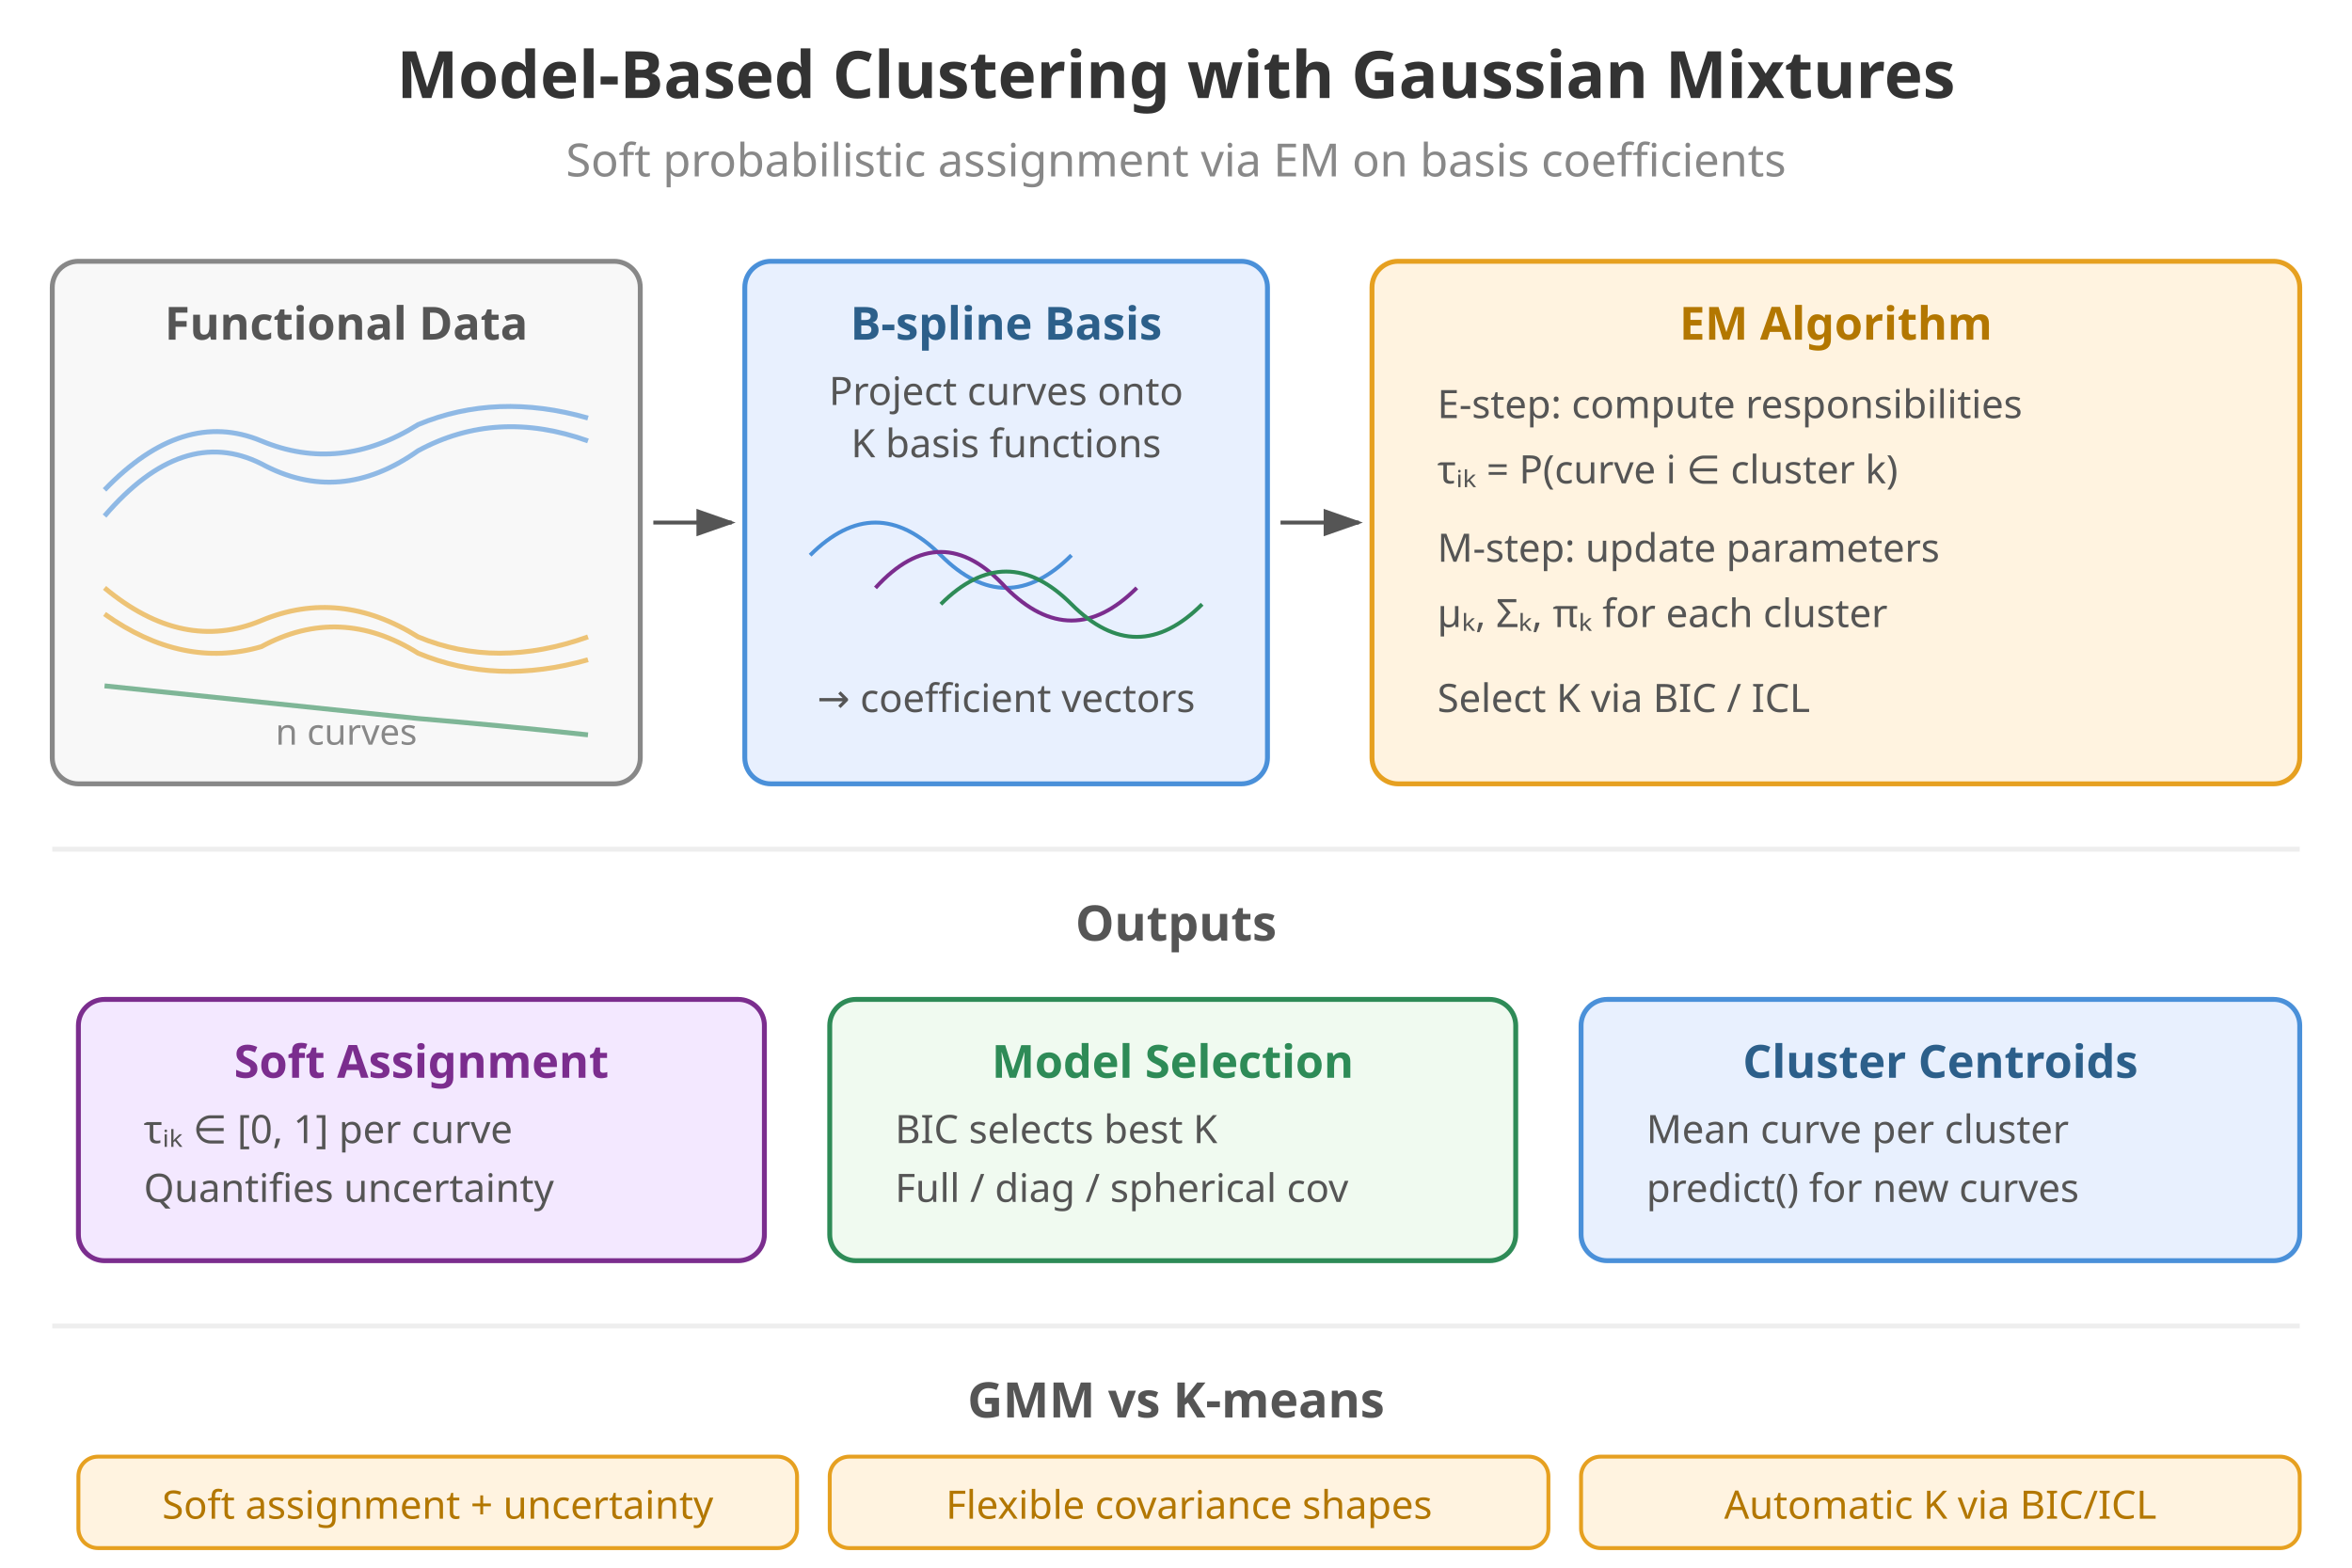
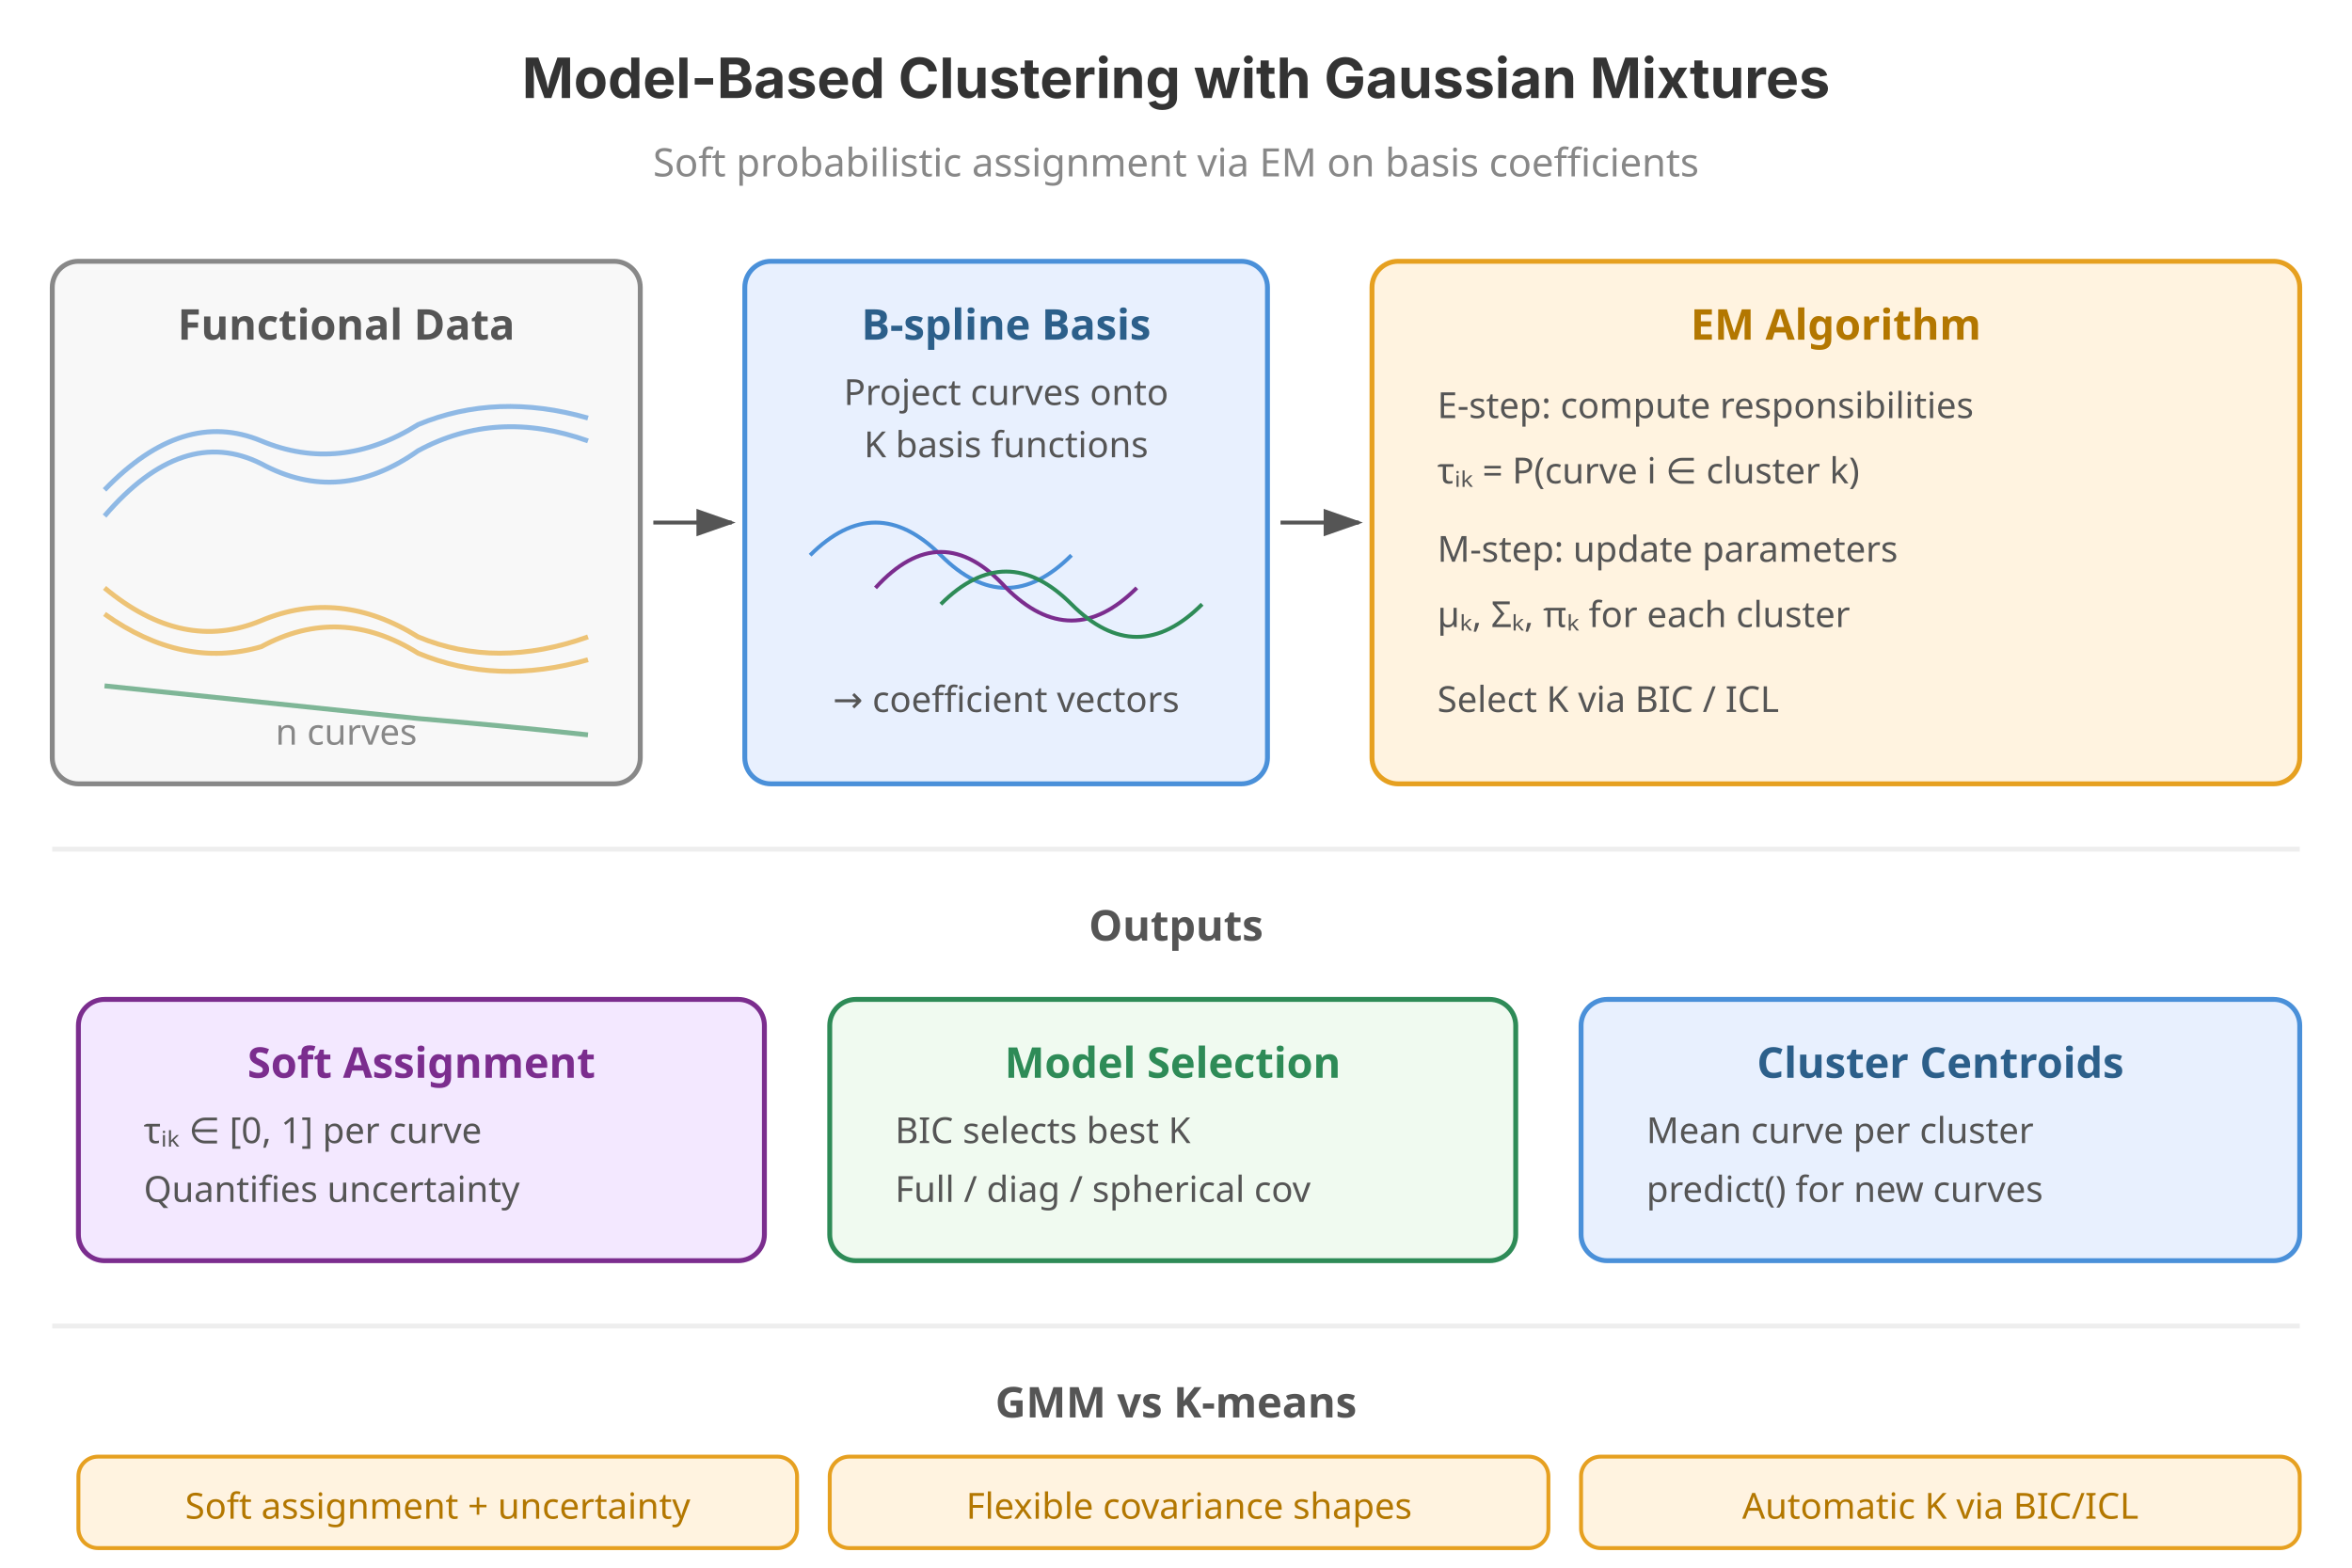
- <svg xmlns="http://www.w3.org/2000/svg" viewBox="0 0 720 480" fill="none" font-family="'Segoe UI', system-ui, sans-serif">
-   <text x="360" y="30" text-anchor="middle" font-size="20" font-weight="bold" fill="#333">Model-Based Clustering with Gaussian Mixtures</text>
-   <text x="360" y="54" text-anchor="middle" font-size="14" fill="#888">Soft probabilistic assignment via EM on basis coefficients</text>
+ <svg xmlns="http://www.w3.org/2000/svg" viewBox="0 0 720 480" fill="none" role="img" aria-label="Model-Based Clustering with Gaussian Mixtures">
+   <style>
+     .ttl{font:700 17px system-ui,-apple-system,sans-serif;fill:#1a1a2e}
+     .sub{font:400 12px system-ui,sans-serif;fill:#6c757d}
+     .lab{font:700 13px system-ui,sans-serif}
+     .sm{font:400 11px system-ui,sans-serif;fill:#495057}
+     .mono{font:600 12px ui-monospace,monospace}
+   </style>
+   <text class="ttl" x="360" y="30" text-anchor="middle" font-size="20" style="fill:#333">Model-Based Clustering with Gaussian Mixtures</text>
+   <text class="sub" x="360" y="54" text-anchor="middle" font-size="14" style="fill:#888">Soft probabilistic assignment via EM on basis coefficients</text>
  <rect x="16" y="80" width="180" height="160" rx="8" fill="#F8F8F8" stroke="#888" stroke-width="1.5" />
-   <text x="106" y="104" text-anchor="middle" font-size="14" font-weight="bold" fill="#555">Functional Data</text>
+   <text class="lab" x="106" y="104" text-anchor="middle" font-size="14" style="fill:#555">Functional Data</text>
  <path d="M32 150 Q56 125 80 135 Q104 145 128 130 Q152 120 180 128" stroke="#4A90D9" stroke-width="1.5" fill="none" opacity="0.6" />
  <path d="M32 158 Q56 130 80 142 Q104 155 128 138 Q152 125 180 135" stroke="#4A90D9" stroke-width="1.5" fill="none" opacity="0.6" />
  <path d="M32 180 Q56 200 80 190 Q104 180 128 195 Q152 205 180 195" stroke="#E6A020" stroke-width="1.5" fill="none" opacity="0.6" />
  <path d="M32 188 Q56 205 80 198 Q104 185 128 200 Q152 210 180 202" stroke="#E6A020" stroke-width="1.5" fill="none" opacity="0.6" />
  <path d="M32 210 Q80 215 128 220 Q152 222 180 225" stroke="#2E8B57" stroke-width="1.5" fill="none" opacity="0.6" />
-   <text x="106" y="228" text-anchor="middle" font-size="11" fill="#888">n curves</text>
+   <text class="sm" x="106" y="228" text-anchor="middle" style="fill:#888">n curves</text>
  <line x1="200" y1="160" x2="224" y2="160" stroke="#555" stroke-width="1.2" marker-end="url(#arrGMM)" />
  <rect x="228" y="80" width="160" height="160" rx="8" fill="#E8F0FE" stroke="#4A90D9" stroke-width="1.5" />
-   <text x="308" y="104" text-anchor="middle" font-size="14" font-weight="bold" fill="#2C5F8A">B-spline Basis</text>
-   <text x="308" y="124" text-anchor="middle" font-size="12" fill="#555">Project curves onto</text>
-   <text x="308" y="140" text-anchor="middle" font-size="12" fill="#555">K basis functions</text>
+   <text class="lab" x="308" y="104" text-anchor="middle" font-size="14" style="fill:#2C5F8A">B-spline Basis</text>
+   <text class="sm" x="308" y="124" text-anchor="middle" font-size="12" style="fill:#555">Project curves onto</text>
+   <text class="sm" x="308" y="140" text-anchor="middle" font-size="12" style="fill:#555">K basis functions</text>
  <path d="M248 170 Q268 150 288 170 Q308 190 328 170" stroke="#4A90D9" stroke-width="1.2" fill="none" />
  <path d="M268 180 Q288 158 308 180 Q328 200 348 180" stroke="#7B2D8E" stroke-width="1.2" fill="none" />
  <path d="M288 185 Q308 165 328 185 Q348 205 368 185" stroke="#2E8B57" stroke-width="1.2" fill="none" />
-   <text x="308" y="218" text-anchor="middle" font-size="12" fill="#555">→ coefficient vectors</text>
+   <text class="sm" x="308" y="218" text-anchor="middle" font-size="12" style="fill:#555">→ coefficient vectors</text>
  <line x1="392" y1="160" x2="416" y2="160" stroke="#555" stroke-width="1.2" marker-end="url(#arrGMM)" />
  <rect x="420" y="80" width="284" height="160" rx="8" fill="#FFF3E0" stroke="#E6A020" stroke-width="1.5" />
-   <text x="562" y="104" text-anchor="middle" font-size="14" font-weight="bold" fill="#B37700">EM Algorithm</text>
-   <text x="440" y="128" font-size="12" fill="#555">E-step: compute responsibilities</text>
-   <text x="440" y="148" font-size="12" fill="#555">  τᵢₖ = P(curve i ∈ cluster k)</text>
-   <text x="440" y="172" font-size="12" fill="#555">M-step: update parameters</text>
-   <text x="440" y="192" font-size="12" fill="#555">  μₖ, Σₖ, πₖ for each cluster</text>
-   <text x="440" y="218" font-size="12" fill="#555">Select K via BIC / ICL</text>
+   <text class="lab" x="562" y="104" text-anchor="middle" font-size="14" style="fill:#B37700">EM Algorithm</text>
+   <text class="sm" x="440" y="128" font-size="12" style="fill:#555">E-step: compute responsibilities</text>
+   <text class="sm" x="440" y="148" font-size="12" style="fill:#555">  τᵢₖ = P(curve i ∈ cluster k)</text>
+   <text class="sm" x="440" y="172" font-size="12" style="fill:#555">M-step: update parameters</text>
+   <text class="sm" x="440" y="192" font-size="12" style="fill:#555">  μₖ, Σₖ, πₖ for each cluster</text>
+   <text class="sm" x="440" y="218" font-size="12" style="fill:#555">Select K via BIC / ICL</text>
  <line x1="16" y1="260" x2="704" y2="260" stroke="#eee" stroke-width="1.5" />
-   <text x="360" y="288" text-anchor="middle" font-size="15" font-weight="bold" fill="#555">Outputs</text>
+   <text class="lab" x="360" y="288" text-anchor="middle" font-size="15" style="fill:#555">Outputs</text>
  <rect x="24" y="306" width="210" height="80" rx="8" fill="#F3E8FF" stroke="#7B2D8E" stroke-width="1.5" />
-   <text x="129" y="330" text-anchor="middle" font-size="14" font-weight="bold" fill="#7B2D8E">Soft Assignment</text>
-   <text x="44" y="350" font-size="12" fill="#555">τᵢₖ ∈ [0, 1] per curve</text>
-   <text x="44" y="368" font-size="12" fill="#555">Quantifies uncertainty</text>
+   <text class="lab" x="129" y="330" text-anchor="middle" font-size="14" style="fill:#7B2D8E">Soft Assignment</text>
+   <text class="sm" x="44" y="350" font-size="12" style="fill:#555">τᵢₖ ∈ [0, 1] per curve</text>
+   <text class="sm" x="44" y="368" font-size="12" style="fill:#555">Quantifies uncertainty</text>
  <rect x="254" y="306" width="210" height="80" rx="8" fill="#F0FAF0" stroke="#2E8B57" stroke-width="1.5" />
-   <text x="359" y="330" text-anchor="middle" font-size="14" font-weight="bold" fill="#2E8B57">Model Selection</text>
-   <text x="274" y="350" font-size="12" fill="#555">BIC selects best K</text>
-   <text x="274" y="368" font-size="12" fill="#555">Full / diag / spherical cov</text>
+   <text class="lab" x="359" y="330" text-anchor="middle" font-size="14" style="fill:#2E8B57">Model Selection</text>
+   <text class="sm" x="274" y="350" font-size="12" style="fill:#555">BIC selects best K</text>
+   <text class="sm" x="274" y="368" font-size="12" style="fill:#555">Full / diag / spherical cov</text>
  <rect x="484" y="306" width="220" height="80" rx="8" fill="#E8F0FE" stroke="#4A90D9" stroke-width="1.5" />
-   <text x="594" y="330" text-anchor="middle" font-size="14" font-weight="bold" fill="#2C5F8A">Cluster Centroids</text>
-   <text x="504" y="350" font-size="12" fill="#555">Mean curve per cluster</text>
-   <text x="504" y="368" font-size="12" fill="#555">predict() for new curves</text>
+   <text class="lab" x="594" y="330" text-anchor="middle" font-size="14" style="fill:#2C5F8A">Cluster Centroids</text>
+   <text class="sm" x="504" y="350" font-size="12" style="fill:#555">Mean curve per cluster</text>
+   <text class="sm" x="504" y="368" font-size="12" style="fill:#555">predict() for new curves</text>
  <line x1="16" y1="406" x2="704" y2="406" stroke="#eee" stroke-width="1.5" />
-   <text x="360" y="434" text-anchor="middle" font-size="15" font-weight="bold" fill="#555">GMM vs K-means</text>
+   <text class="lab" x="360" y="434" text-anchor="middle" font-size="15" style="fill:#555">GMM vs K-means</text>
  <rect x="24" y="446" width="220" height="28" rx="6" fill="#FFF3E0" stroke="#E6A020" stroke-width="1.2" />
-   <text x="134" y="465" text-anchor="middle" font-size="12" fill="#B37700">Soft assignment + uncertainty</text>
+   <text class="sm" x="134" y="465" text-anchor="middle" font-size="12" style="fill:#B37700">Soft assignment + uncertainty</text>
  <rect x="254" y="446" width="220" height="28" rx="6" fill="#FFF3E0" stroke="#E6A020" stroke-width="1.2" />
-   <text x="364" y="465" text-anchor="middle" font-size="12" fill="#B37700">Flexible covariance shapes</text>
+   <text class="sm" x="364" y="465" text-anchor="middle" font-size="12" style="fill:#B37700">Flexible covariance shapes</text>
  <rect x="484" y="446" width="220" height="28" rx="6" fill="#FFF3E0" stroke="#E6A020" stroke-width="1.2" />
-   <text x="594" y="465" text-anchor="middle" font-size="12" fill="#B37700">Automatic K via BIC/ICL</text>
+   <text class="sm" x="594" y="465" text-anchor="middle" font-size="12" style="fill:#B37700">Automatic K via BIC/ICL</text>
  <defs>
    <marker id="arrGMM" markerWidth="10" markerHeight="7" refX="9" refY="3.5" orient="auto">
      <path d="M0,0 L10,3.5 L0,7" fill="#555" />
    </marker>
  </defs>
</svg>
